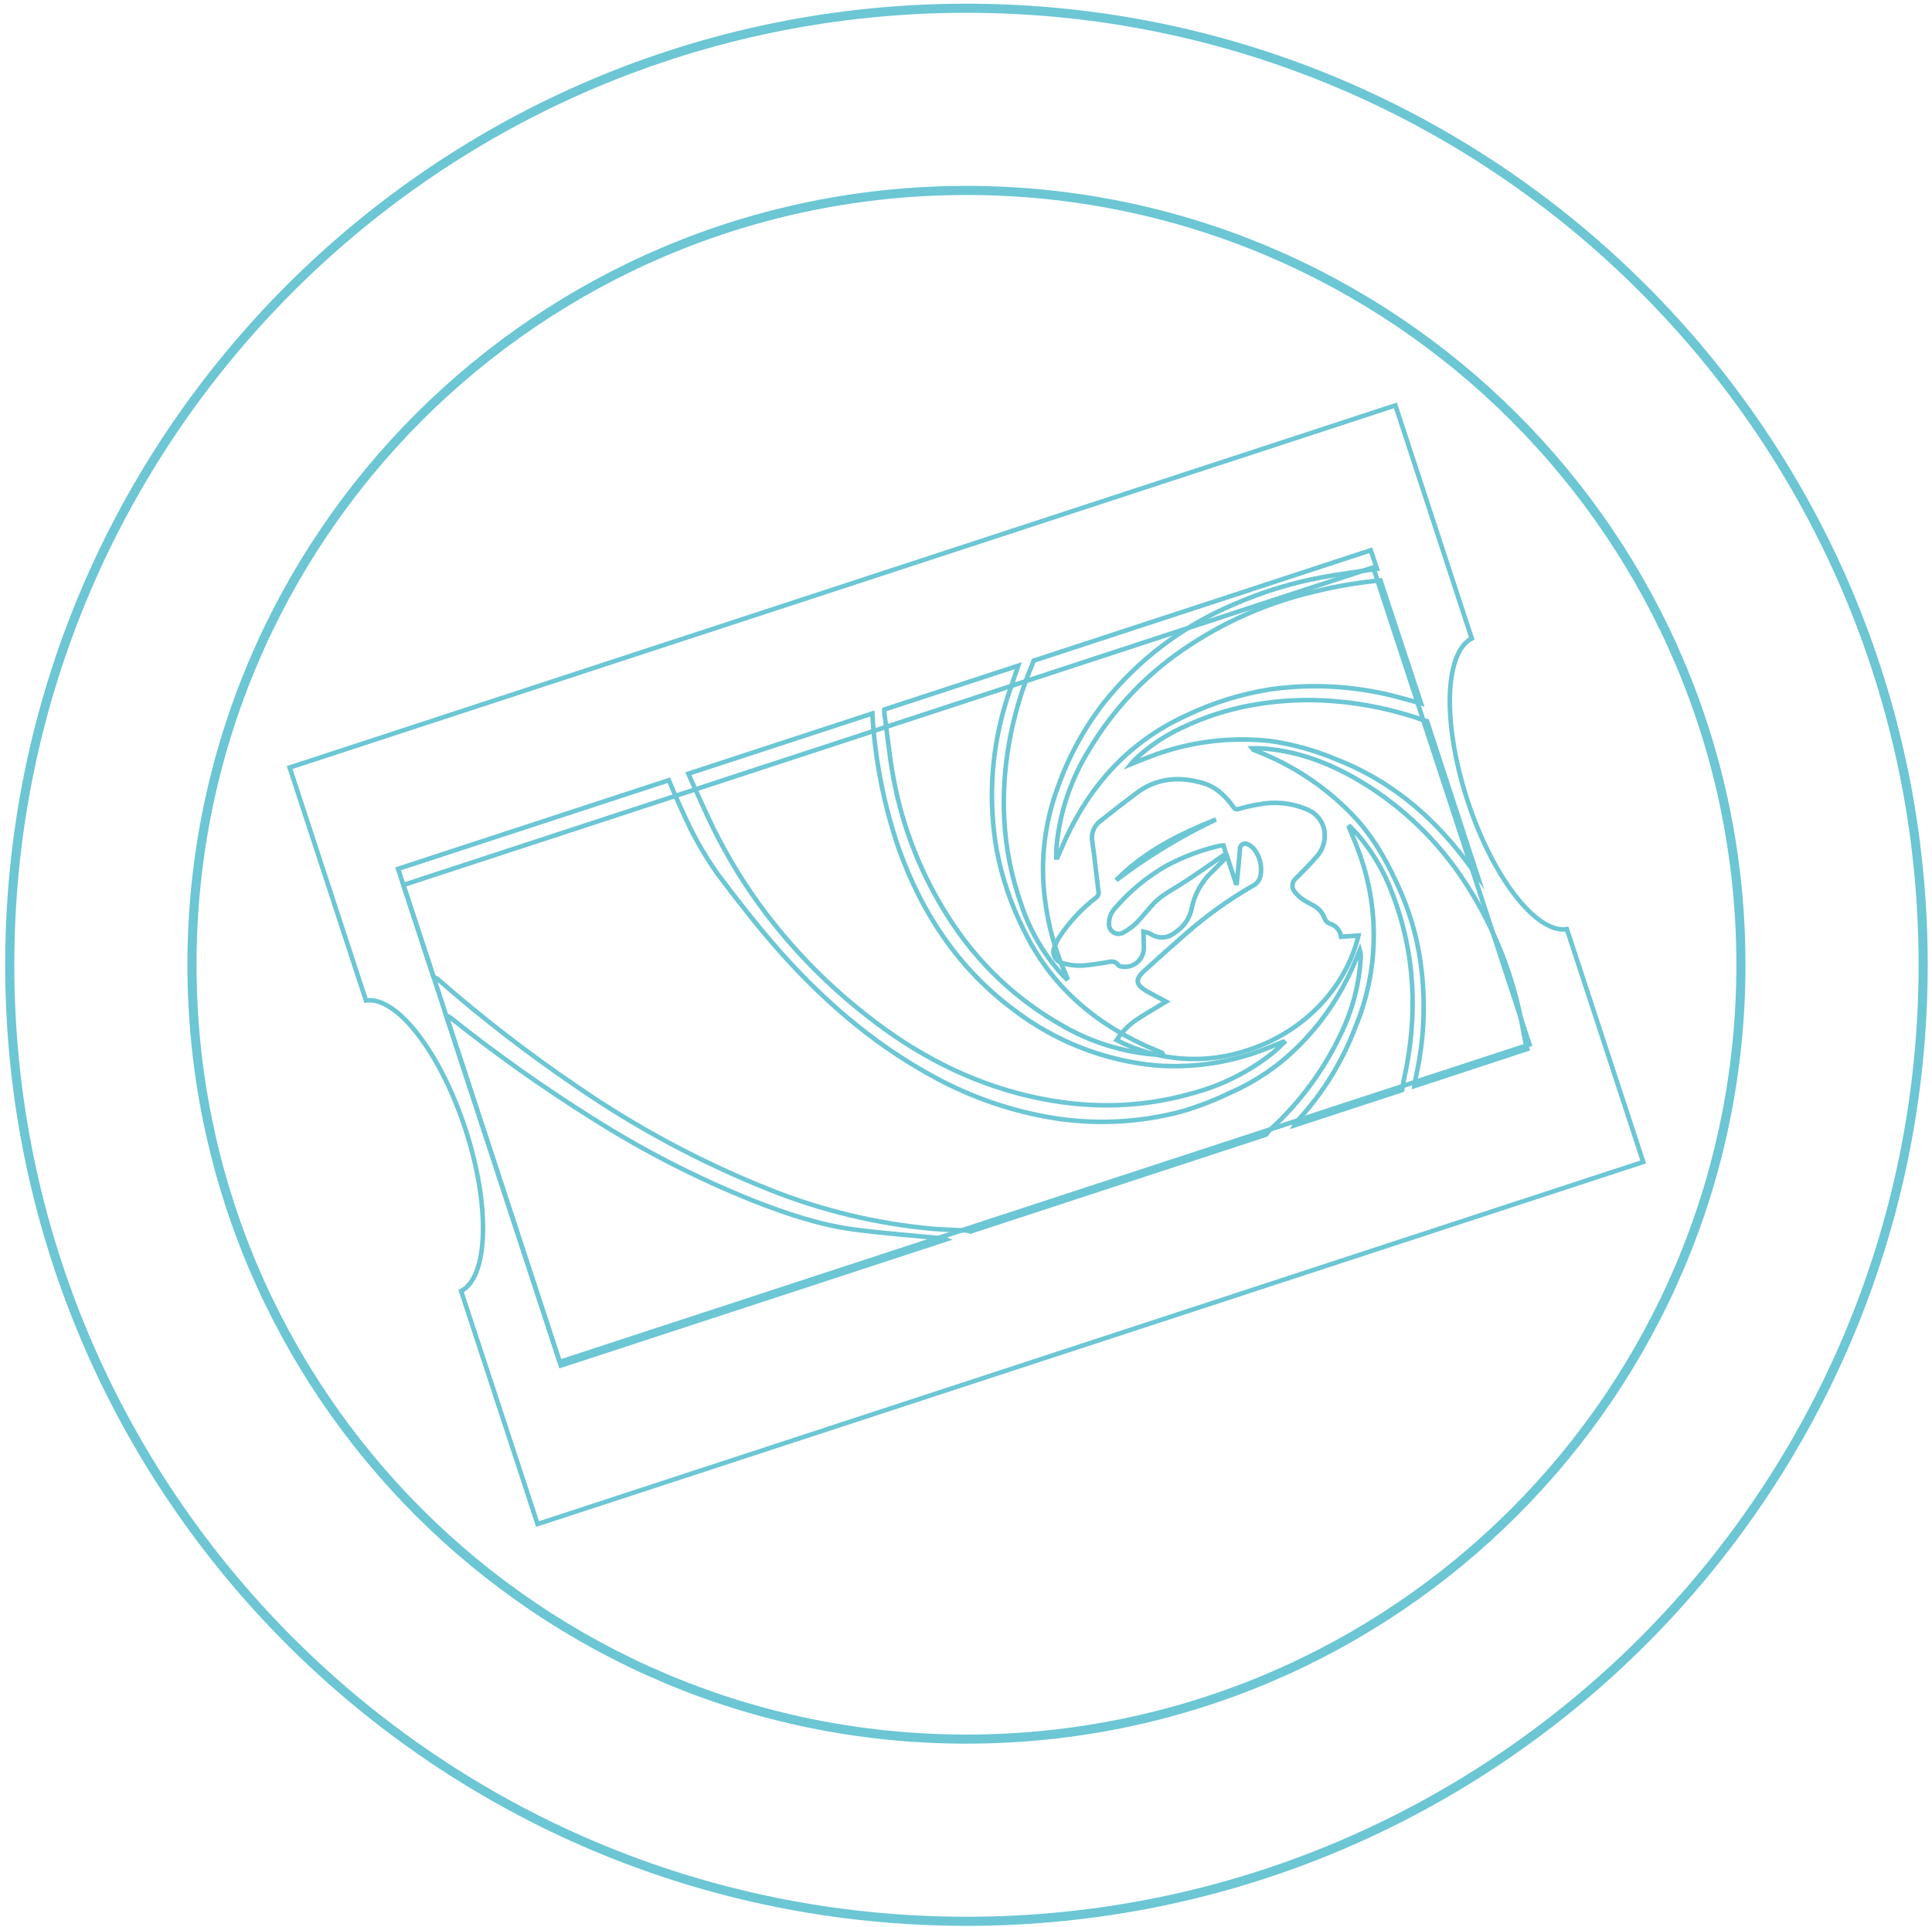
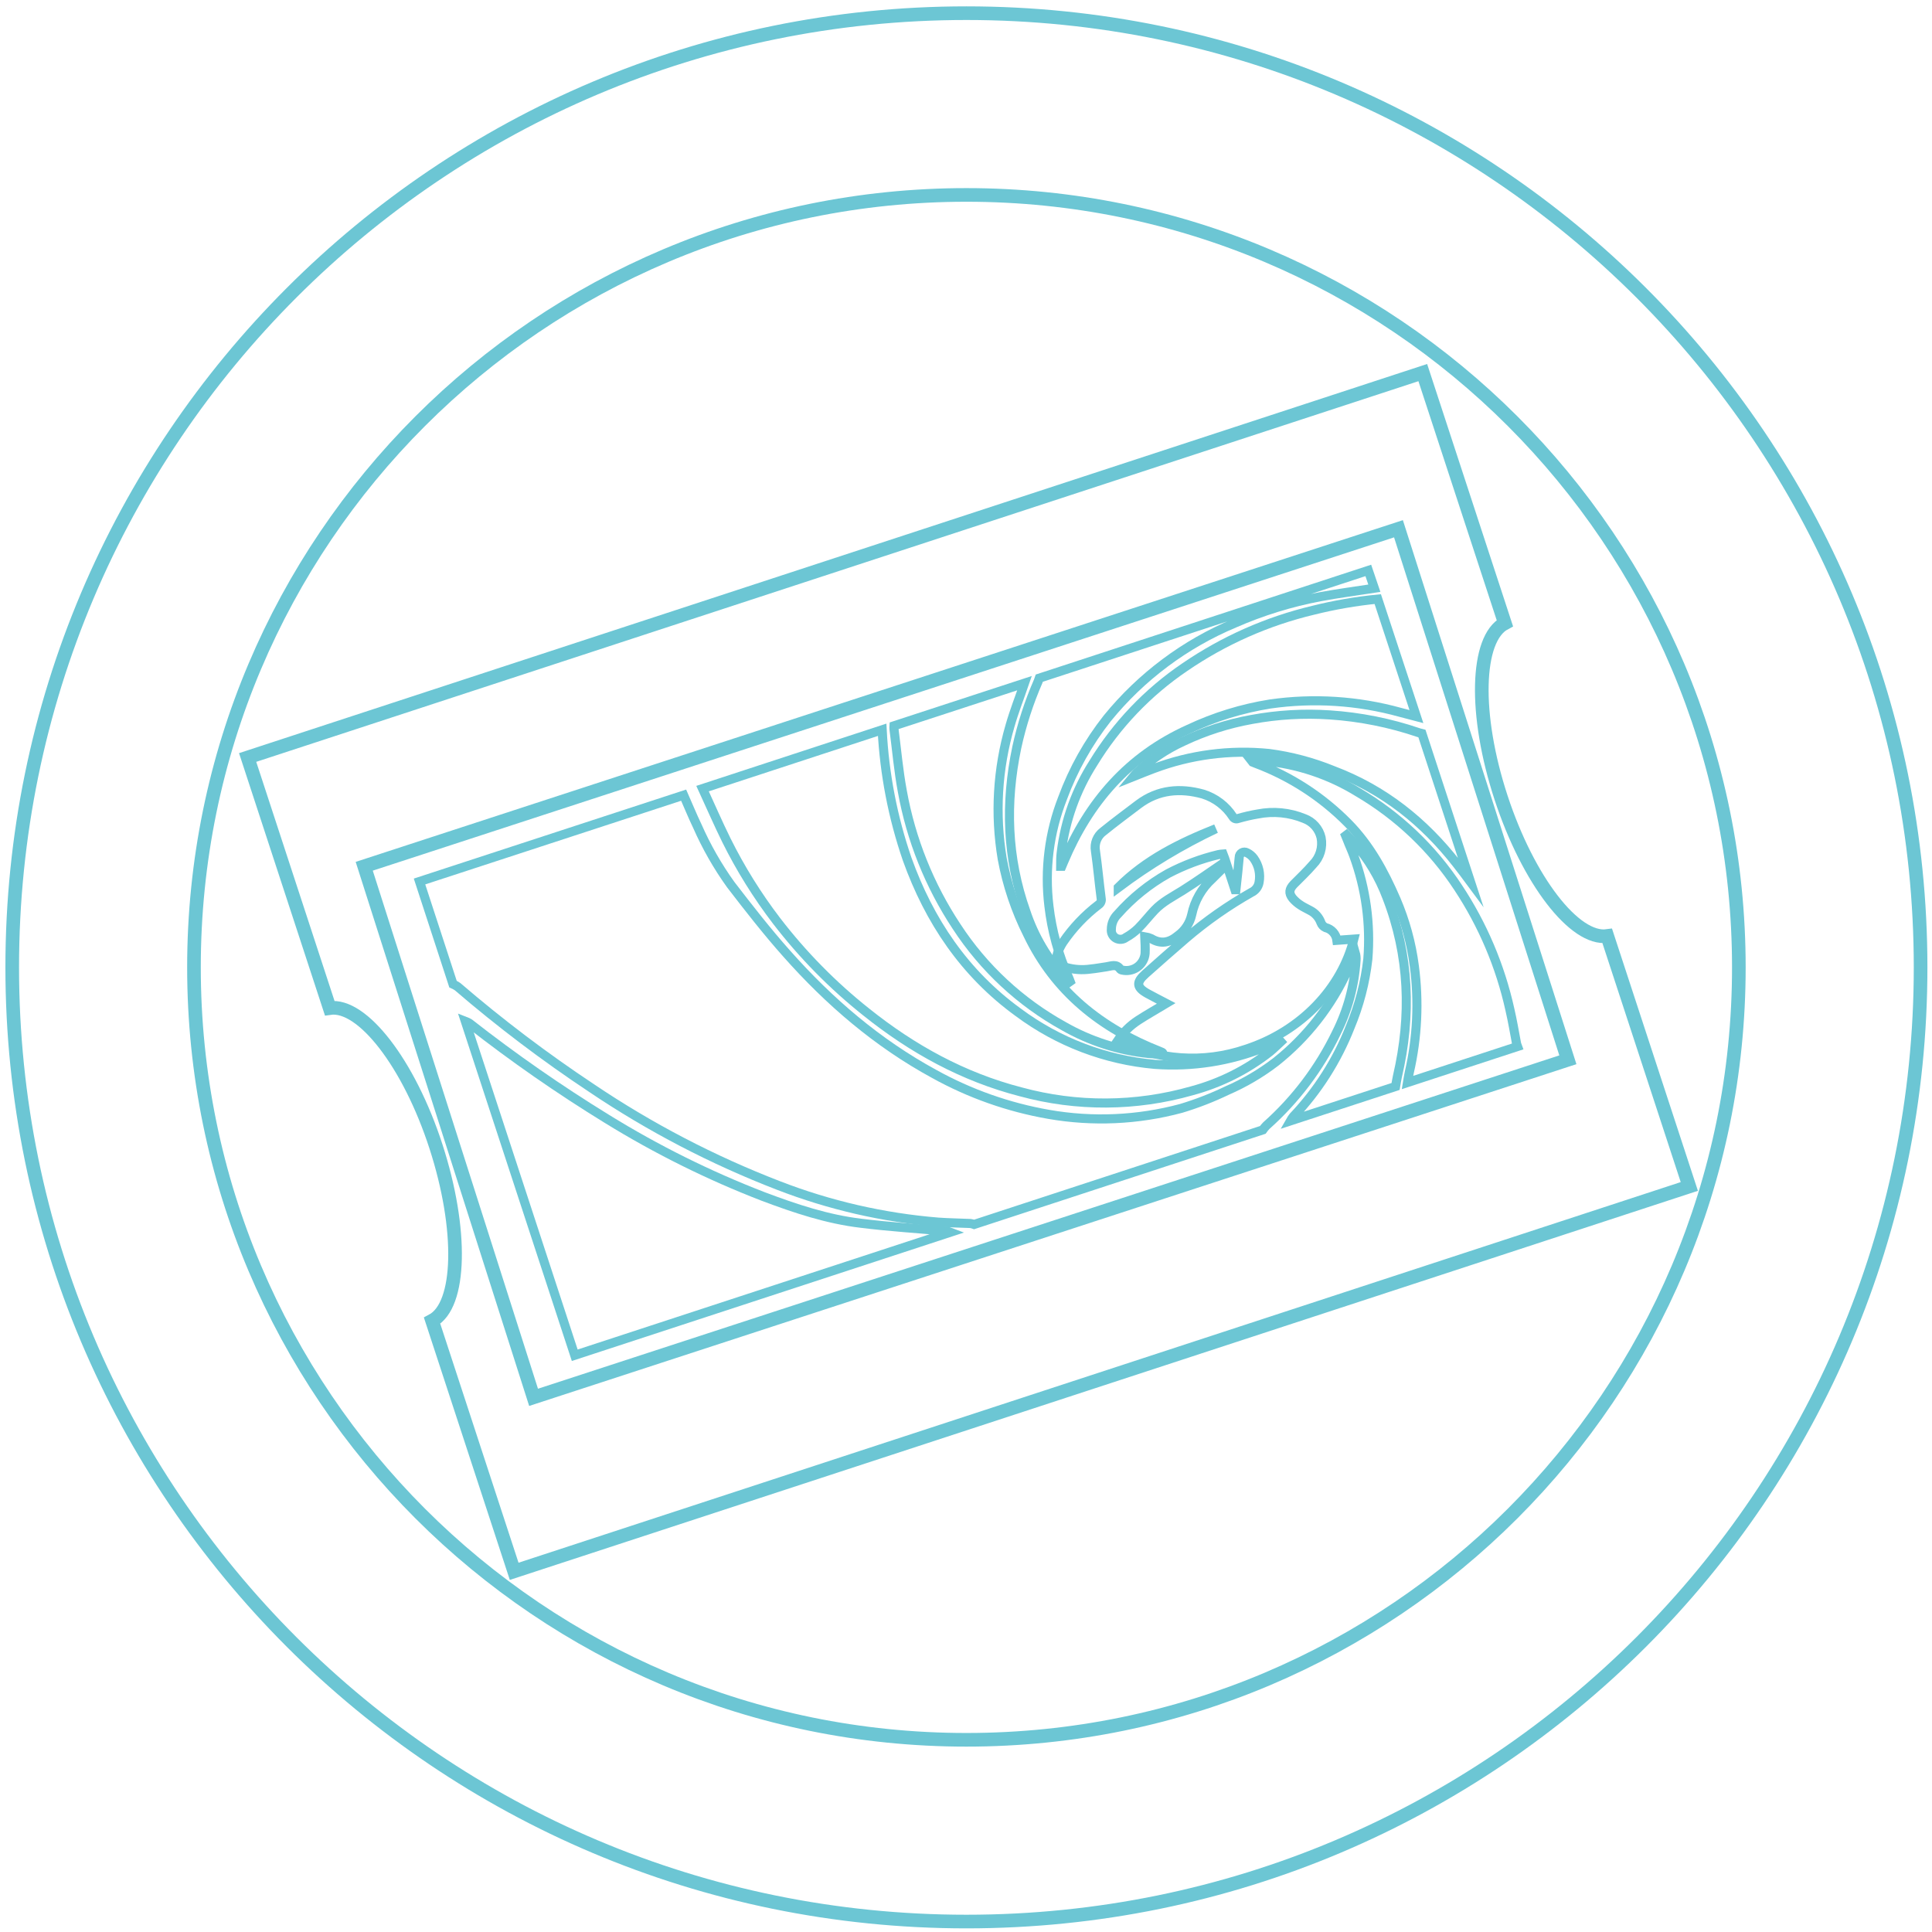
- <svg xmlns="http://www.w3.org/2000/svg" id="圖層_1" data-name="圖層 1" viewBox="0 0 424.08 423">
+ <svg xmlns="http://www.w3.org/2000/svg" id="圖層_1" data-name="圖層 1" viewBox="0 0 425.2 425.2">
  <defs>
-     <style>.cls-1,.cls-2{fill:none;stroke:#6cc6d4;stroke-miterlimit:10;}.cls-1{stroke-width:2px;}</style>
+     <style>.cls-1,.cls-2{fill:none;stroke:#6cc6d4;stroke-miterlimit:10;}.cls-1{stroke-width:3px;}.cls-2{stroke-width:2px;}</style>
  </defs>
-   <circle class="cls-1" cx="212.14" cy="211.81" r="210" />
-   <circle class="cls-1" cx="212.14" cy="211.81" r="170" />
-   <path class="cls-2" d="M322.13,175.78c-5.56-17-5.08-32.48.92-35.62L306.3,89,63.58,168.51l16.75,51.14c6.7-1,16.26,11.22,21.81,28.18s5.08,32.48-.92,35.62L118,334.6,360.69,255.1,343.94,204C337.25,205,327.68,192.74,322.13,175.78Zm13.6,53.54L122.86,299,88.55,194.29l212.87-69.72Z" />
-   <path class="cls-2" d="M291.75,202.73a2,2,0,0,1-1-1.12,5.16,5.16,0,0,0-2.46-2.82c-.73-.42-1.51-.77-2.19-1.25a8.21,8.21,0,0,1-1.79-1.6,2.12,2.12,0,0,1,.25-3.2c1.45-1.5,3-2.94,4.31-4.53a6.88,6.88,0,0,0,1.79-6.14,6.21,6.21,0,0,0-3.84-4.4,18,18,0,0,0-10.45-1.08c-1.51.24-3,.6-4.47,1a.91.91,0,0,1-1.16-.4c-1.74-2.43-3.8-4.45-6.78-5.3-5.17-1.47-10.06-1.1-14.48,2.22-2.68,2-5.35,4.07-8,6.19a4.54,4.54,0,0,0-1.72,4.45c.54,3.63.87,7.3,1.36,10.94a1.35,1.35,0,0,1-.57,1.41,36.21,36.21,0,0,0-8,8.59,11.5,11.5,0,0,0-1.07,2.17,2.55,2.55,0,0,0,1.78,3.6,13.25,13.25,0,0,0,5.55.41c1.18-.11,2.34-.33,3.52-.49s2.28-.74,3.17.55c.14.2.56.26.86.3a4.18,4.18,0,0,0,4.72-3.87c0-1.21-.05-2.42-.09-3.84a6,6,0,0,1,1.45.45c2.17,1.36,4.08,1,6-.61a8,8,0,0,0,3.12-4.84,15.07,15.07,0,0,1,4.55-8.19c1-1,2.05-2.07,3.25-3.28l1.9,5.81.22,0c.14-1.39.28-2.78.41-4.17.1-1.08.19-2.17.28-3.26a1.16,1.16,0,0,1,1.76-1.06,4.19,4.19,0,0,1,1.54,1.3,7.35,7.35,0,0,1,1.23,5.52,3.1,3.1,0,0,1-1.71,2.28A91.79,91.79,0,0,0,260.3,205c-3.05,2.66-6.06,5.37-9.06,8.08-2.15,1.93-2,3.11.51,4.55,1.37.78,2.78,1.5,4.22,2.27-2.15,1.31-4.25,2.5-6.26,3.82a15.76,15.76,0,0,0-4.61,4.62,36.86,36.86,0,0,0,28.88,2.2c12.62-4.13,21.54-14,24.21-25.14l-3.82.25A3.5,3.5,0,0,0,291.75,202.73ZM269,187.1a1.88,1.88,0,0,1,.07.32c-3.28,2.25-6.4,4.52-9.65,6.58-2.18,1.39-4.51,2.55-6.29,4.47-1.25,1.35-2.36,2.82-3.65,4.13a12.86,12.86,0,0,1-2.75,2.05,2.11,2.11,0,0,1-3.3-1.9,4.85,4.85,0,0,1,1.42-3.46A42.86,42.86,0,0,1,256.16,190a47.71,47.71,0,0,1,11.34-4.27,8.09,8.09,0,0,1,1.06-.13C268.73,186.16,268.89,186.63,269,187.1ZM245,193.25c6.17-6.3,13.86-10.12,21.92-13.35A125.53,125.53,0,0,0,245,193.25Z" />
-   <path class="cls-2" d="M277.92,249.1,213,270.38a4,4,0,0,0-.84-.23c-2.43-.13-4.86-.17-7.28-.36a127.72,127.72,0,0,1-36.06-8.65,213.74,213.74,0,0,1-42.29-22.65A312.1,312.1,0,0,1,96.13,215a6.15,6.15,0,0,0-1-.58l-7.75-23.67,59.43-19.46c1,2.37,2,4.77,3.11,7.11a76.46,76.46,0,0,0,7.62,13.5c4.1,5.45,8.29,10.85,12.77,16,9.63,11,20.53,20.63,33.4,27.81a82.45,82.45,0,0,0,25.89,9.46,67.77,67.77,0,0,0,29.84-1.17,69.36,69.36,0,0,0,10.38-4,50.79,50.79,0,0,0,10.9-6.48,56.07,56.07,0,0,0,16.16-21.12c.57-1.26,1.08-2.55,1.61-3.83a5,5,0,0,1,.19,1.74,43.62,43.62,0,0,1-4.34,16.63,67,67,0,0,1-15.63,21.16A7.37,7.37,0,0,0,277.92,249.1Z" />
-   <path class="cls-2" d="M191.48,156.64a110.68,110.68,0,0,0,5.83,29.74c5.08,14.19,13.1,26.31,25.31,35.38a60.58,60.58,0,0,0,30.87,12.13,54.5,54.5,0,0,0,24.66-3.75c1.19-.45,2.35-1,3.53-1.45l.17.18c-.81.76-1.59,1.57-2.45,2.27A48,48,0,0,1,261.82,240c-12.84,3.7-25.69,3.41-38.51,0-13.06-3.51-24.54-10-34.94-18.55A121.66,121.66,0,0,1,168,200.37a116.25,116.25,0,0,1-11.46-18.61c-1.92-3.92-3.64-7.93-5.45-11.9Z" />
-   <path class="cls-2" d="M207.63,272.12l-84.52,27.68L97.94,222.94a5.45,5.45,0,0,1,.94.49A338.85,338.85,0,0,0,130,245.5a215.27,215.27,0,0,0,35.41,18.14c7.16,2.8,14.43,5.27,22.07,6.29,6.42.85,12.89,1.31,19.33,1.95A4.8,4.8,0,0,1,207.63,272.12Z" />
-   <path class="cls-2" d="M223.51,146.15c-1.08,3.25-2.3,6.46-3.21,9.76a69.6,69.6,0,0,0-1.55,30.58,66.58,66.58,0,0,0,5.85,17.42c6.27,13.15,16.68,21.66,29.95,27,.2.08.4.17.59.26,0,0,.05.1.16.35-1.15,0-2.23,0-3.29-.13A48.45,48.45,0,0,1,232.9,225a70.21,70.21,0,0,1-24.35-23.06,84.94,84.94,0,0,1-12.44-31.17c-.89-4.71-1.33-9.5-2-14.26a5,5,0,0,1,0-.74Z" />
-   <path class="cls-2" d="M311.93,154.43l-3.67-1a70.71,70.71,0,0,0-29.35-2.1A66.75,66.75,0,0,0,260.56,157c-13.59,6.18-22.42,16.67-28,30.26-.14.34-.29.68-.44,1l-.25,0c0-1.08,0-2.17.12-3.25a49.08,49.08,0,0,1,7.09-20.42,69.87,69.87,0,0,1,20.48-21.88,84.84,84.84,0,0,1,28.9-12.81,97.53,97.53,0,0,1,14.55-2.47Z" />
-   <path class="cls-2" d="M310.48,238.44c.13-.79.23-1.59.39-2.37a69.61,69.61,0,0,0,1-24.36,59.29,59.29,0,0,0-4.16-15.31c-2.77-6.46-6.05-12.58-11-17.67a58.67,58.67,0,0,0-20.9-13.84l-.69-.28s-.07-.09-.26-.33c1.08,0,2,0,2.93.09,7.63.64,14.54,3.4,21,7.28a70.46,70.46,0,0,1,22.84,22.14,85.61,85.61,0,0,1,11.82,28c.61,2.61,1,5.26,1.57,7.89a5.62,5.62,0,0,0,.2.62Z" />
-   <path class="cls-2" d="M302.26,124.89c-4.07.62-8.15,1.13-12.19,1.87a87.61,87.61,0,0,0-19.27,5.94,72.44,72.44,0,0,0-28.54,21.64,66.34,66.34,0,0,0-10,18.31,51.65,51.65,0,0,0-2.9,24.73,57.28,57.28,0,0,0,4.54,16.45c.13.29.24.6.36.9l-.21.15c-.27-.27-.55-.53-.81-.8a43,43,0,0,1-9.06-15.47c-4.38-12.34-4.85-24.94-2.26-37.7a81.49,81.49,0,0,1,4.72-15.16c.09-.23.16-.47.24-.7l74-24.24Z" />
-   <path class="cls-2" d="M324.4,192.51c-1.05-1.42-2.09-2.85-3.16-4.25-7.43-9.67-16.56-17.13-28-21.58a58.14,58.14,0,0,0-14.47-4,56.27,56.27,0,0,0-26,3.3c-1.43.52-2.83,1.12-4.53,1.8.36-.44.53-.7.75-.91a38.68,38.68,0,0,1,10.39-7.07,59.89,59.89,0,0,1,15.46-5,69.25,69.25,0,0,1,17.6-.9,77.64,77.64,0,0,1,20.07,4.22c.23.08.48.13.72.19Z" />
-   <path class="cls-2" d="M284.15,247.06a7.42,7.42,0,0,1,.64-1,62.84,62.84,0,0,0,12.68-20.45A52.67,52.67,0,0,0,298,186.3c-.45-1.26-1-2.49-1.5-3.73l-.37-.92.21-.16c.6.63,1.23,1.23,1.8,1.89a42,42,0,0,1,7.34,12.42c5.26,13.46,5.8,27.24,2.68,41.25-.17.75-.26,1.51-.39,2.27Z" />
+   <circle class="cls-1" cx="212.69" cy="212.9" r="210" />
+   <circle class="cls-1" cx="212.69" cy="212.9" r="170" />
+   <path class="cls-1" d="M330.35,175.52c-6-18.29-5.54-35,.84-38.37L313.13,82,54.5,166.71l18.06,55.15C79.7,220.8,90,234,95.94,252.3s5.54,35-.84,38.37l18.06,55.15,258.63-84.7L353.73,206C346.59,207,336.34,193.81,330.35,175.52Zm14.71,57.72L117.43,307.53,80.16,190.65l227.62-74.28Z" />
+   <path class="cls-2" d="M291.72,204.14a1.92,1.92,0,0,1-1-1.07,4.88,4.88,0,0,0-2.38-2.69c-.71-.4-1.47-.73-2.13-1.18a7.81,7.81,0,0,1-1.74-1.52c-.89-1.13-.74-2,.27-3.07,1.43-1.44,2.91-2.84,4.23-4.37a6.58,6.58,0,0,0,1.78-5.9,5.88,5.88,0,0,0-3.72-4.2,17.82,17.82,0,0,0-10.19-1c-1.47.24-2.93.59-4.37,1a.89.89,0,0,1-1.13-.38,12.11,12.11,0,0,0-6.59-5c-5-1.38-9.82-1-14.15,2.23-2.63,2-5.25,3.93-7.8,6a4.36,4.36,0,0,0-1.71,4.28c.5,3.48.8,7,1.26,10.47a1.3,1.3,0,0,1-.56,1.36,35.66,35.66,0,0,0-7.85,8.28,11.11,11.11,0,0,0-1.06,2.09,2.41,2.41,0,0,0,1.72,3.44,13.12,13.12,0,0,0,5.42.36c1.15-.11,2.29-.33,3.44-.49s2.23-.73,3.09.51c.13.19.54.24.84.28a4.13,4.13,0,0,0,4.63-3.74c.05-1.16,0-2.32-.07-3.68a5.87,5.87,0,0,1,1.41.42c2.11,1.29,4,.91,5.84-.62a7.79,7.79,0,0,0,3.08-4.66,14.62,14.62,0,0,1,4.5-7.88c1-1,2-2,3.19-3.16l1.82,5.55.21,0c.14-1.33.29-2.66.43-4,.11-1,.2-2.08.3-3.12a1.15,1.15,0,0,1,1.72-1,4,4,0,0,1,1.49,1.24,6.89,6.89,0,0,1,1.16,5.28,3,3,0,0,1-1.68,2.2A91.28,91.28,0,0,0,261,206.51c-3,2.57-5.95,5.19-8.9,7.81-2.11,1.87-2,3,.47,4.36,1.33.74,2.71,1.42,4.1,2.15-2.11,1.27-4.16,2.42-6.14,3.7A15.56,15.56,0,0,0,246,229a36.47,36.47,0,0,0,28.17,1.93c12.34-4,21.12-13.56,23.79-24.25l-3.73.27A3.32,3.32,0,0,0,291.72,204.14Zm-22.07-14.83a1.76,1.76,0,0,1,.07.31c-3.22,2.18-6.28,4.37-9.46,6.37-2.14,1.34-4.42,2.48-6.17,4.33-1.23,1.3-2.32,2.72-3.59,4a12.77,12.77,0,0,1-2.7,2,2,2,0,0,1-3.21-1.8,4.67,4.67,0,0,1,1.41-3.33,42.5,42.5,0,0,1,11.07-8.94,47.73,47.73,0,0,1,11.1-4.17,8.07,8.07,0,0,1,1-.13C269.35,188.41,269.51,188.86,269.65,189.31Zm-23.54,6c6.06-6.08,13.59-9.79,21.49-12.93A125.15,125.15,0,0,0,246.11,195.35Z" />
+   <path class="cls-2" d="M277.92,248.67l-63.53,20.81a4,4,0,0,0-.81-.21c-2.37-.11-4.74-.13-7.1-.3a125.45,125.45,0,0,1-35.14-8.06,206.48,206.48,0,0,1-41.14-21.44,298.2,298.2,0,0,1-29.5-22.33,5.92,5.92,0,0,0-1-.55L92.33,194l58.13-19c1,2.27,1.93,4.56,3,6.79a71.68,71.68,0,0,0,7.35,12.89c4,5.2,8,10.34,12.36,15.23,9.33,10.52,19.91,19.63,32.42,26.44a80.41,80.41,0,0,0,25.21,8.9,67.44,67.44,0,0,0,29.14-1.31A69.38,69.38,0,0,0,270.08,240a50.65,50.65,0,0,0,10.68-6.28,54.9,54.9,0,0,0,15.91-20.35c.57-1.21,1.07-2.45,1.6-3.68a4.7,4.7,0,0,1,.17,1.66,41.62,41.62,0,0,1-4.35,16,65.5,65.5,0,0,1-15.39,20.38A7.22,7.22,0,0,0,277.92,248.67Z" />
+   <path class="cls-2" d="M194.15,160.61a103.61,103.61,0,0,0,5.5,28.47c4.86,13.57,12.62,25.14,24.48,33.74a59,59,0,0,0,30.05,11.43,54.4,54.4,0,0,0,24.1-3.75c1.16-.44,2.3-.94,3.45-1.41l.16.18c-.8.73-1.56,1.51-2.41,2.2a47.92,47.92,0,0,1-17.22,8.61,70.08,70.08,0,0,1-37.59.22c-12.72-3.28-23.89-9.46-34-17.55a115.26,115.26,0,0,1-19.74-20.06,109.11,109.11,0,0,1-11.06-17.76c-1.85-3.74-3.5-7.58-5.25-11.37Z" />
+   <path class="cls-2" d="M209.17,271.19l-82.68,27.08-24.08-73.51a5.27,5.27,0,0,1,.92.46,324.61,324.61,0,0,0,30.2,21A208.22,208.22,0,0,0,168,263.34c7,2.63,14.05,5,21.5,5.88,6.26.78,12.57,1.17,18.86,1.74A4.7,4.7,0,0,1,209.17,271.19Z" />
+   <path class="cls-2" d="M225.48,150.35c-1.07,3.12-2.29,6.21-3.19,9.37A65.68,65.68,0,0,0,220.57,189a62.26,62.26,0,0,0,5.6,16.66c6,12.56,16.14,20.65,29.05,25.71.2.08.39.16.58.25s0,.1.15.33c-1.12,0-2.17,0-3.21-.1a47.33,47.33,0,0,1-18.61-6,66.7,66.7,0,0,1-23.61-21.95,79.47,79.47,0,0,1-11.94-29.8c-.84-4.51-1.24-9.1-1.83-13.65a4.71,4.71,0,0,1,0-.71Z" />
+   <path class="cls-2" d="M311.73,157.71l-3.58-.94a70.05,70.05,0,0,0-28.63-1.83,66.77,66.77,0,0,0-17.94,5.54c-13.31,6-22,16.13-27.48,29.18-.14.33-.29.65-.43,1l-.24,0c0-1,0-2.08.14-3.11a47.07,47.07,0,0,1,7.05-19.62,68.81,68.81,0,0,1,20.13-21.1A84.8,84.8,0,0,1,289,134.31a97.44,97.44,0,0,1,14.22-2.46Z" />
+   <path class="cls-2" d="M309.77,238.24c.13-.76.23-1.52.4-2.27a65.65,65.65,0,0,0,1.1-23.35,55.45,55.45,0,0,0-4-14.64c-2.67-6.17-5.83-12-10.64-16.86A56.33,56.33,0,0,0,276.36,168l-.67-.27s-.07-.09-.25-.32c1.05,0,2,0,2.86.06a47.71,47.71,0,0,1,20.49,6.84,66.9,66.9,0,0,1,22.15,21.07,80.11,80.11,0,0,1,11.36,26.8c.58,2.5,1,5,1.48,7.55a5.25,5.25,0,0,0,.19.59Z" />
+   <path class="cls-2" d="M302.47,129.46c-4,.62-8,1.14-11.91,1.87a87.64,87.64,0,0,0-18.85,5.82,71.93,71.93,0,0,0-28,20.92,64.32,64.32,0,0,0-9.86,17.61,48.9,48.9,0,0,0-3,23.72,53.57,53.57,0,0,0,4.33,15.73c.13.28.23.57.34.86l-.21.15c-.26-.25-.53-.5-.79-.77a40.31,40.31,0,0,1-8.74-14.76c-4.19-11.8-4.57-23.87-2-36.12a78,78,0,0,1,4.71-14.56c.09-.22.16-.45.24-.68l72.41-23.71Z" />
+   <path class="cls-2" d="M323.65,194.13c-1-1.35-2-2.72-3.06-4.05-7.19-9.22-16.05-16.31-27.2-20.51a57,57,0,0,0-14.1-3.74,56.14,56.14,0,0,0-25.41,3.33c-1.4.51-2.77,1.09-4.43,1.75.35-.42.52-.67.74-.88a38.49,38.49,0,0,1,10.18-6.84,59.91,59.91,0,0,1,15.12-4.85,69,69,0,0,1,17.19-1,76.39,76.39,0,0,1,19.56,3.91c.23.08.47.12.7.18Z" />
+   <path class="cls-2" d="M284,246.68a7.23,7.23,0,0,1,.63-.94,61.15,61.15,0,0,0,12.51-19.68,54.67,54.67,0,0,0,3.9-15,53.64,53.64,0,0,0-3.09-22.7c-.43-1.21-1-2.38-1.44-3.56l-.36-.88.21-.16c.58.6,1.2,1.17,1.75,1.8a39.41,39.41,0,0,1,7.08,11.85c5,12.86,5.48,26.07,2.35,39.52-.17.72-.26,1.45-.39,2.18Z" />
</svg>
